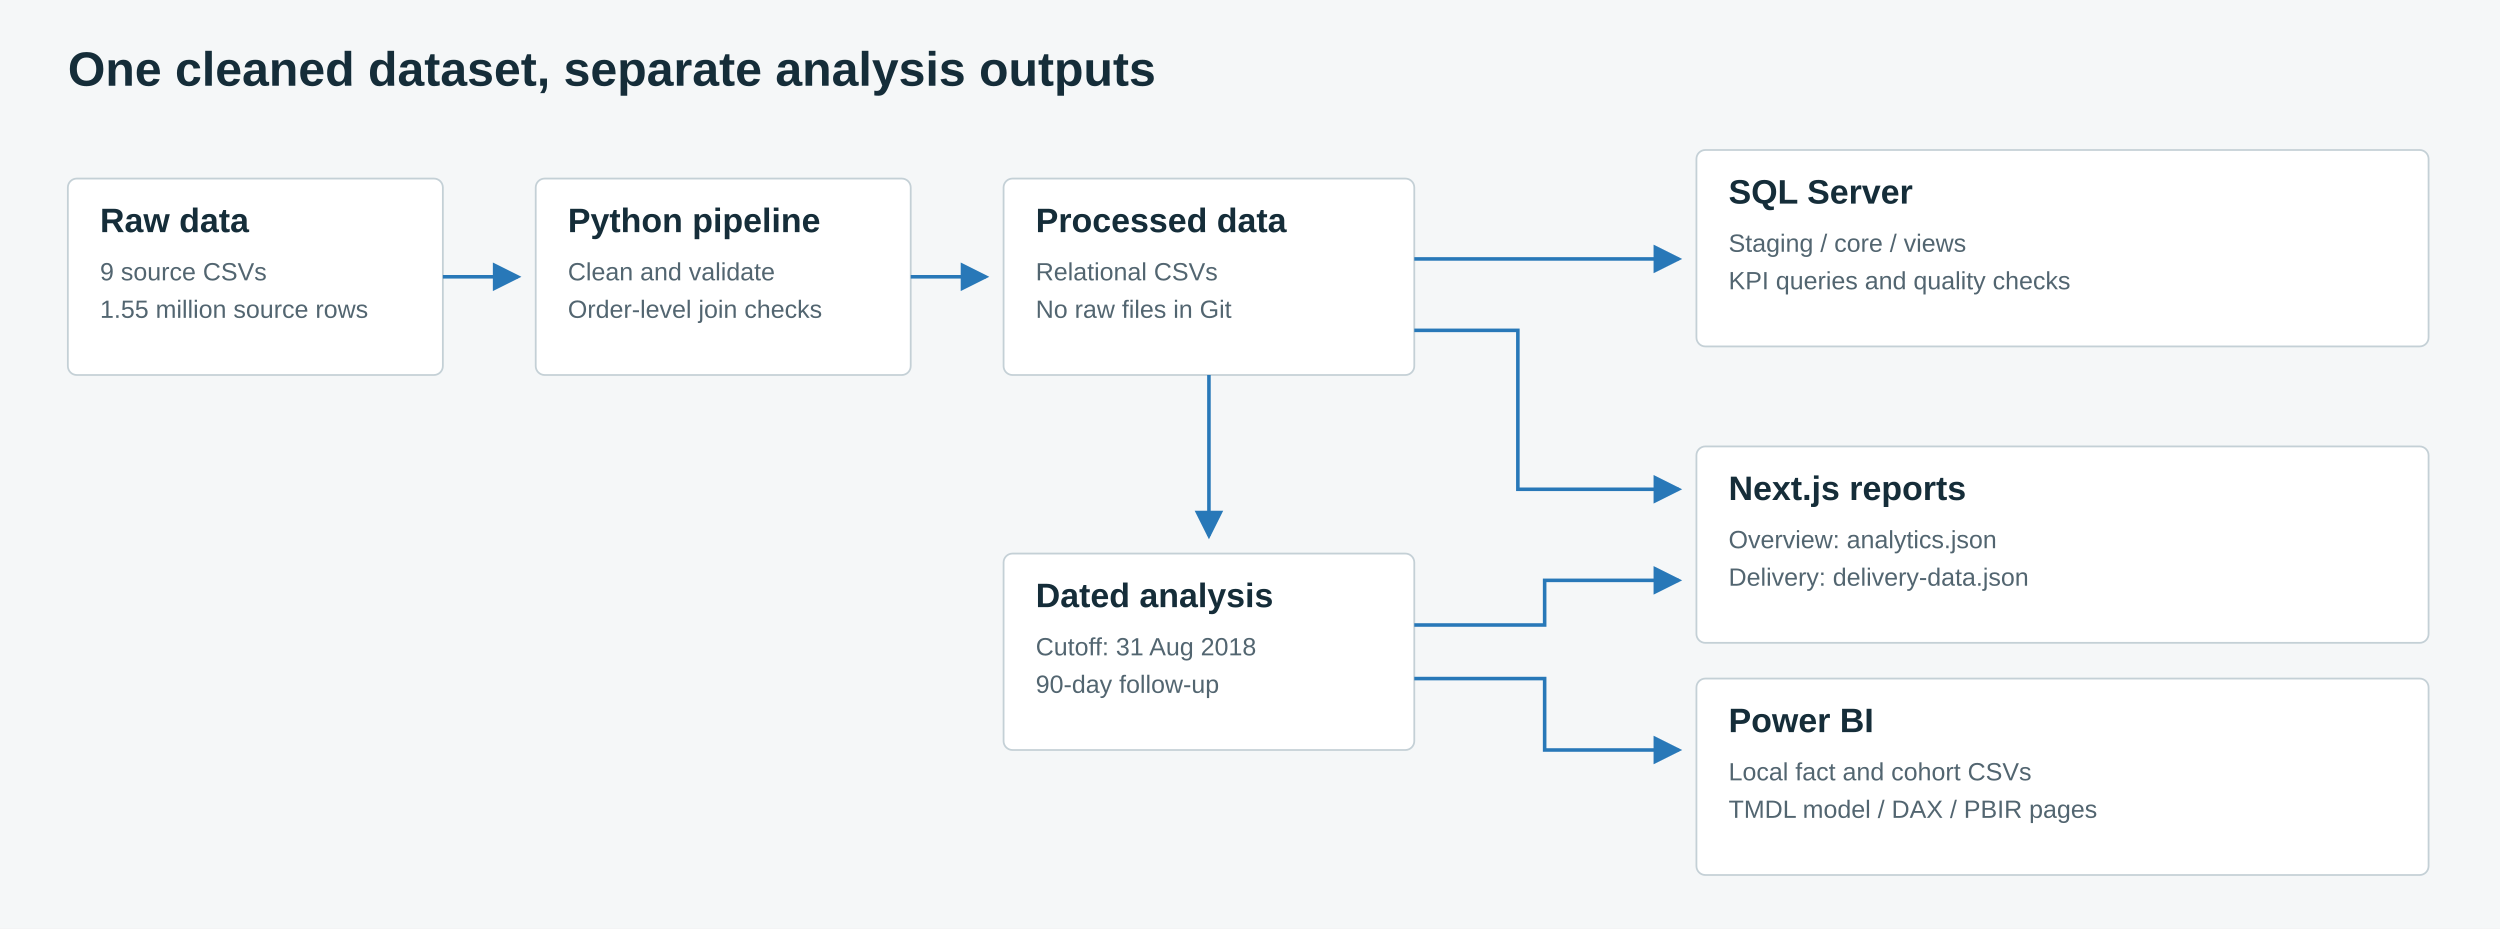
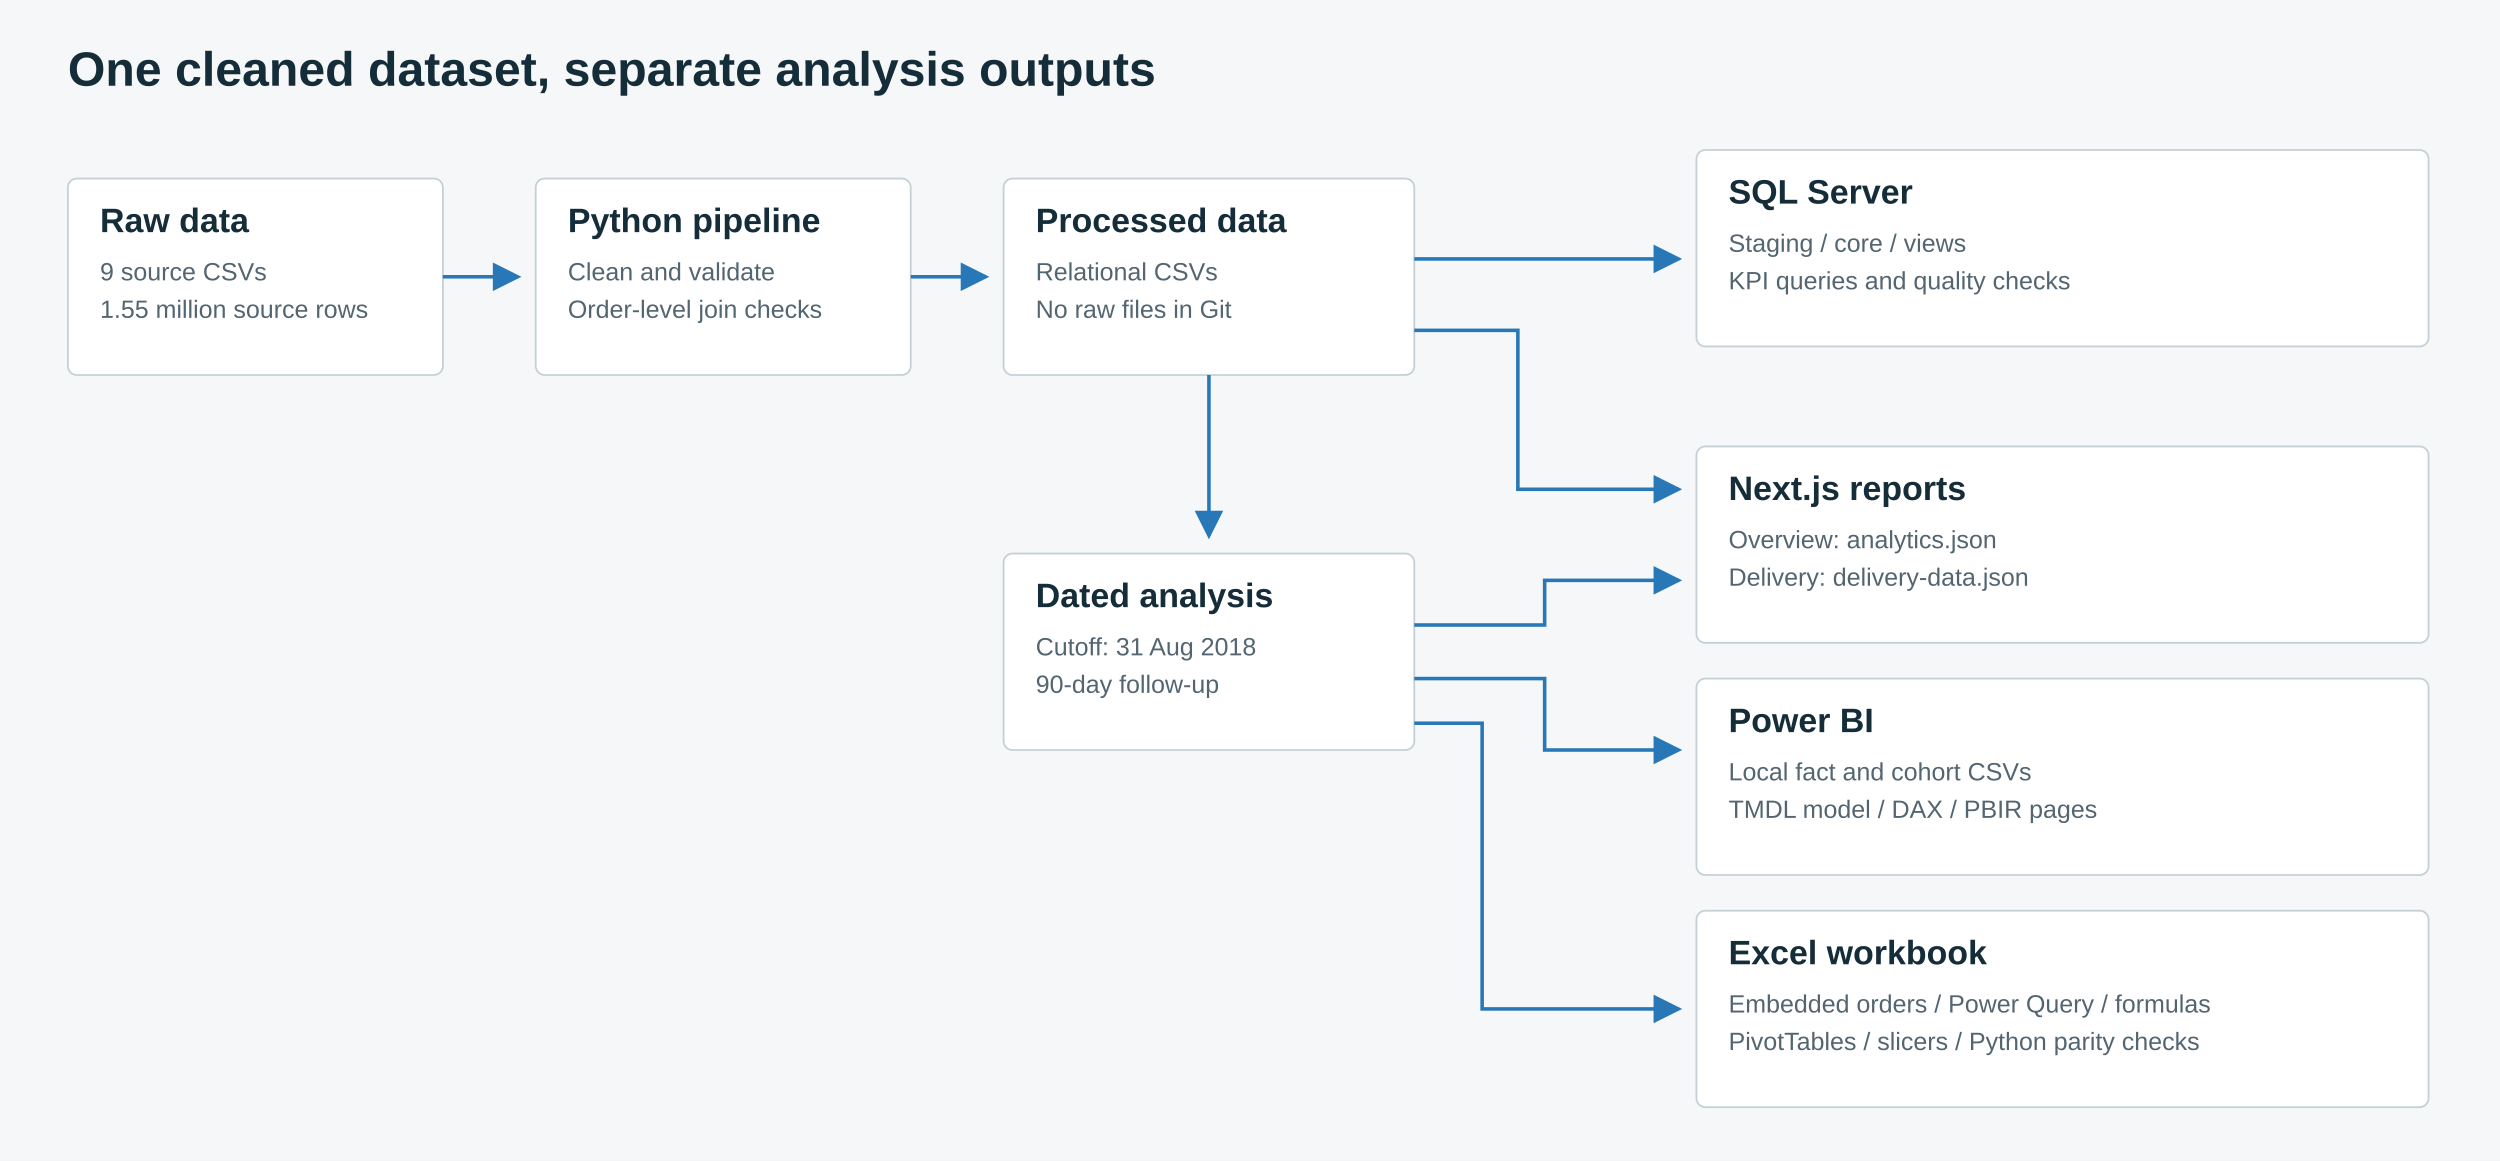
- <svg xmlns="http://www.w3.org/2000/svg" width="1400" height="520" viewBox="0 0 1400 520" role="img" aria-labelledby="title desc">
-   <rect width="1400" height="520" fill="#f5f7f8" />
+ <svg xmlns="http://www.w3.org/2000/svg" width="1400" height="650" viewBox="0 0 1400 650" role="img" aria-labelledby="title desc">
+   <rect width="1400" height="650" fill="#f5f7f8" />
  <g font-family="Arial, sans-serif" fill="#152d39">
    <text x="38" y="48" font-size="27" font-weight="700">One cleaned dataset, separate analysis outputs</text>
    <defs>
      <marker id="arrow" markerWidth="8" markerHeight="8" refX="7" refY="4" orient="auto">
        <path d="M0,0 L8,4 L0,8" fill="#2878b8" />
      </marker>
    </defs>
    <rect x="38" y="100" width="210" height="110" rx="5" fill="white" stroke="#c4d0d6" />
    <text x="56" y="130" font-size="19" font-weight="700">Raw data</text>
    <text x="56" y="157" font-size="14" fill="#526570">9 source CSVs</text>
    <text x="56" y="178" font-size="14" fill="#526570">1.55 million source rows</text>
    <rect x="300" y="100" width="210" height="110" rx="5" fill="white" stroke="#c4d0d6" />
    <text x="318" y="130" font-size="19" font-weight="700">Python pipeline</text>
    <text x="318" y="157" font-size="14" fill="#526570">Clean and validate</text>
    <text x="318" y="178" font-size="14" fill="#526570">Order-level join checks</text>
    <rect x="562" y="100" width="230" height="110" rx="5" fill="white" stroke="#c4d0d6" />
    <text x="580" y="130" font-size="19" font-weight="700">Processed data</text>
    <text x="580" y="157" font-size="14" fill="#526570">Relational CSVs</text>
    <text x="580" y="178" font-size="14" fill="#526570">No raw files in Git</text>
    <rect x="950" y="84" width="410" height="110" rx="5" fill="white" stroke="#c4d0d6" />
    <text x="968" y="114" font-size="19" font-weight="700">SQL Server</text>
    <text x="968" y="141" font-size="14" fill="#526570">Staging / core / views</text>
    <text x="968" y="162" font-size="14" fill="#526570">KPI queries and quality checks</text>
    <rect x="562" y="310" width="230" height="110" rx="5" fill="white" stroke="#c4d0d6" />
    <text x="580" y="340" font-size="19" font-weight="700">Dated analysis</text>
    <text x="580" y="367" font-size="14" fill="#526570">Cutoff: 31 Aug 2018</text>
    <text x="580" y="388" font-size="14" fill="#526570">90-day follow-up</text>
    <rect x="950" y="250" width="410" height="110" rx="5" fill="white" stroke="#c4d0d6" />
    <text x="968" y="280" font-size="19" font-weight="700">Next.js reports</text>
    <text x="968" y="307" font-size="14" fill="#526570">Overview: analytics.json</text>
    <text x="968" y="328" font-size="14" fill="#526570">Delivery: delivery-data.json</text>
    <rect x="950" y="380" width="410" height="110" rx="5" fill="white" stroke="#c4d0d6" />
    <text x="968" y="410" font-size="19" font-weight="700">Power BI</text>
    <text x="968" y="437" font-size="14" fill="#526570">Local fact and cohort CSVs</text>
    <text x="968" y="458" font-size="14" fill="#526570">TMDL model / DAX / PBIR pages</text>
+     <rect x="950" y="510" width="410" height="110" rx="5" fill="white" stroke="#c4d0d6" />
+     <text x="968" y="540" font-size="19" font-weight="700">Excel workbook</text>
+     <text x="968" y="567" font-size="14" fill="#526570">Embedded orders / Power Query / formulas</text>
+     <text x="968" y="588" font-size="14" fill="#526570">PivotTables / slicers / Python parity checks</text>
    <polyline points="248,155 290,155" fill="none" stroke="#2878b8" stroke-width="2" marker-end="url(#arrow)" />
    <polyline points="510,155 552,155" fill="none" stroke="#2878b8" stroke-width="2" marker-end="url(#arrow)" />
    <polyline points="792,145 940,145" fill="none" stroke="#2878b8" stroke-width="2" marker-end="url(#arrow)" />
    <polyline points="677,210 677,300" fill="none" stroke="#2878b8" stroke-width="2" marker-end="url(#arrow)" />
    <polyline points="792,185 850,185 850,274 940,274" fill="none" stroke="#2878b8" stroke-width="2" marker-end="url(#arrow)" />
    <polyline points="792,350 865,350 865,325 940,325" fill="none" stroke="#2878b8" stroke-width="2" marker-end="url(#arrow)" />
    <polyline points="792,380 865,380 865,420 940,420" fill="none" stroke="#2878b8" stroke-width="2" marker-end="url(#arrow)" />
+     <polyline points="792,405 830,405 830,565 940,565" fill="none" stroke="#2878b8" stroke-width="2" marker-end="url(#arrow)" />
  </g>
</svg>
